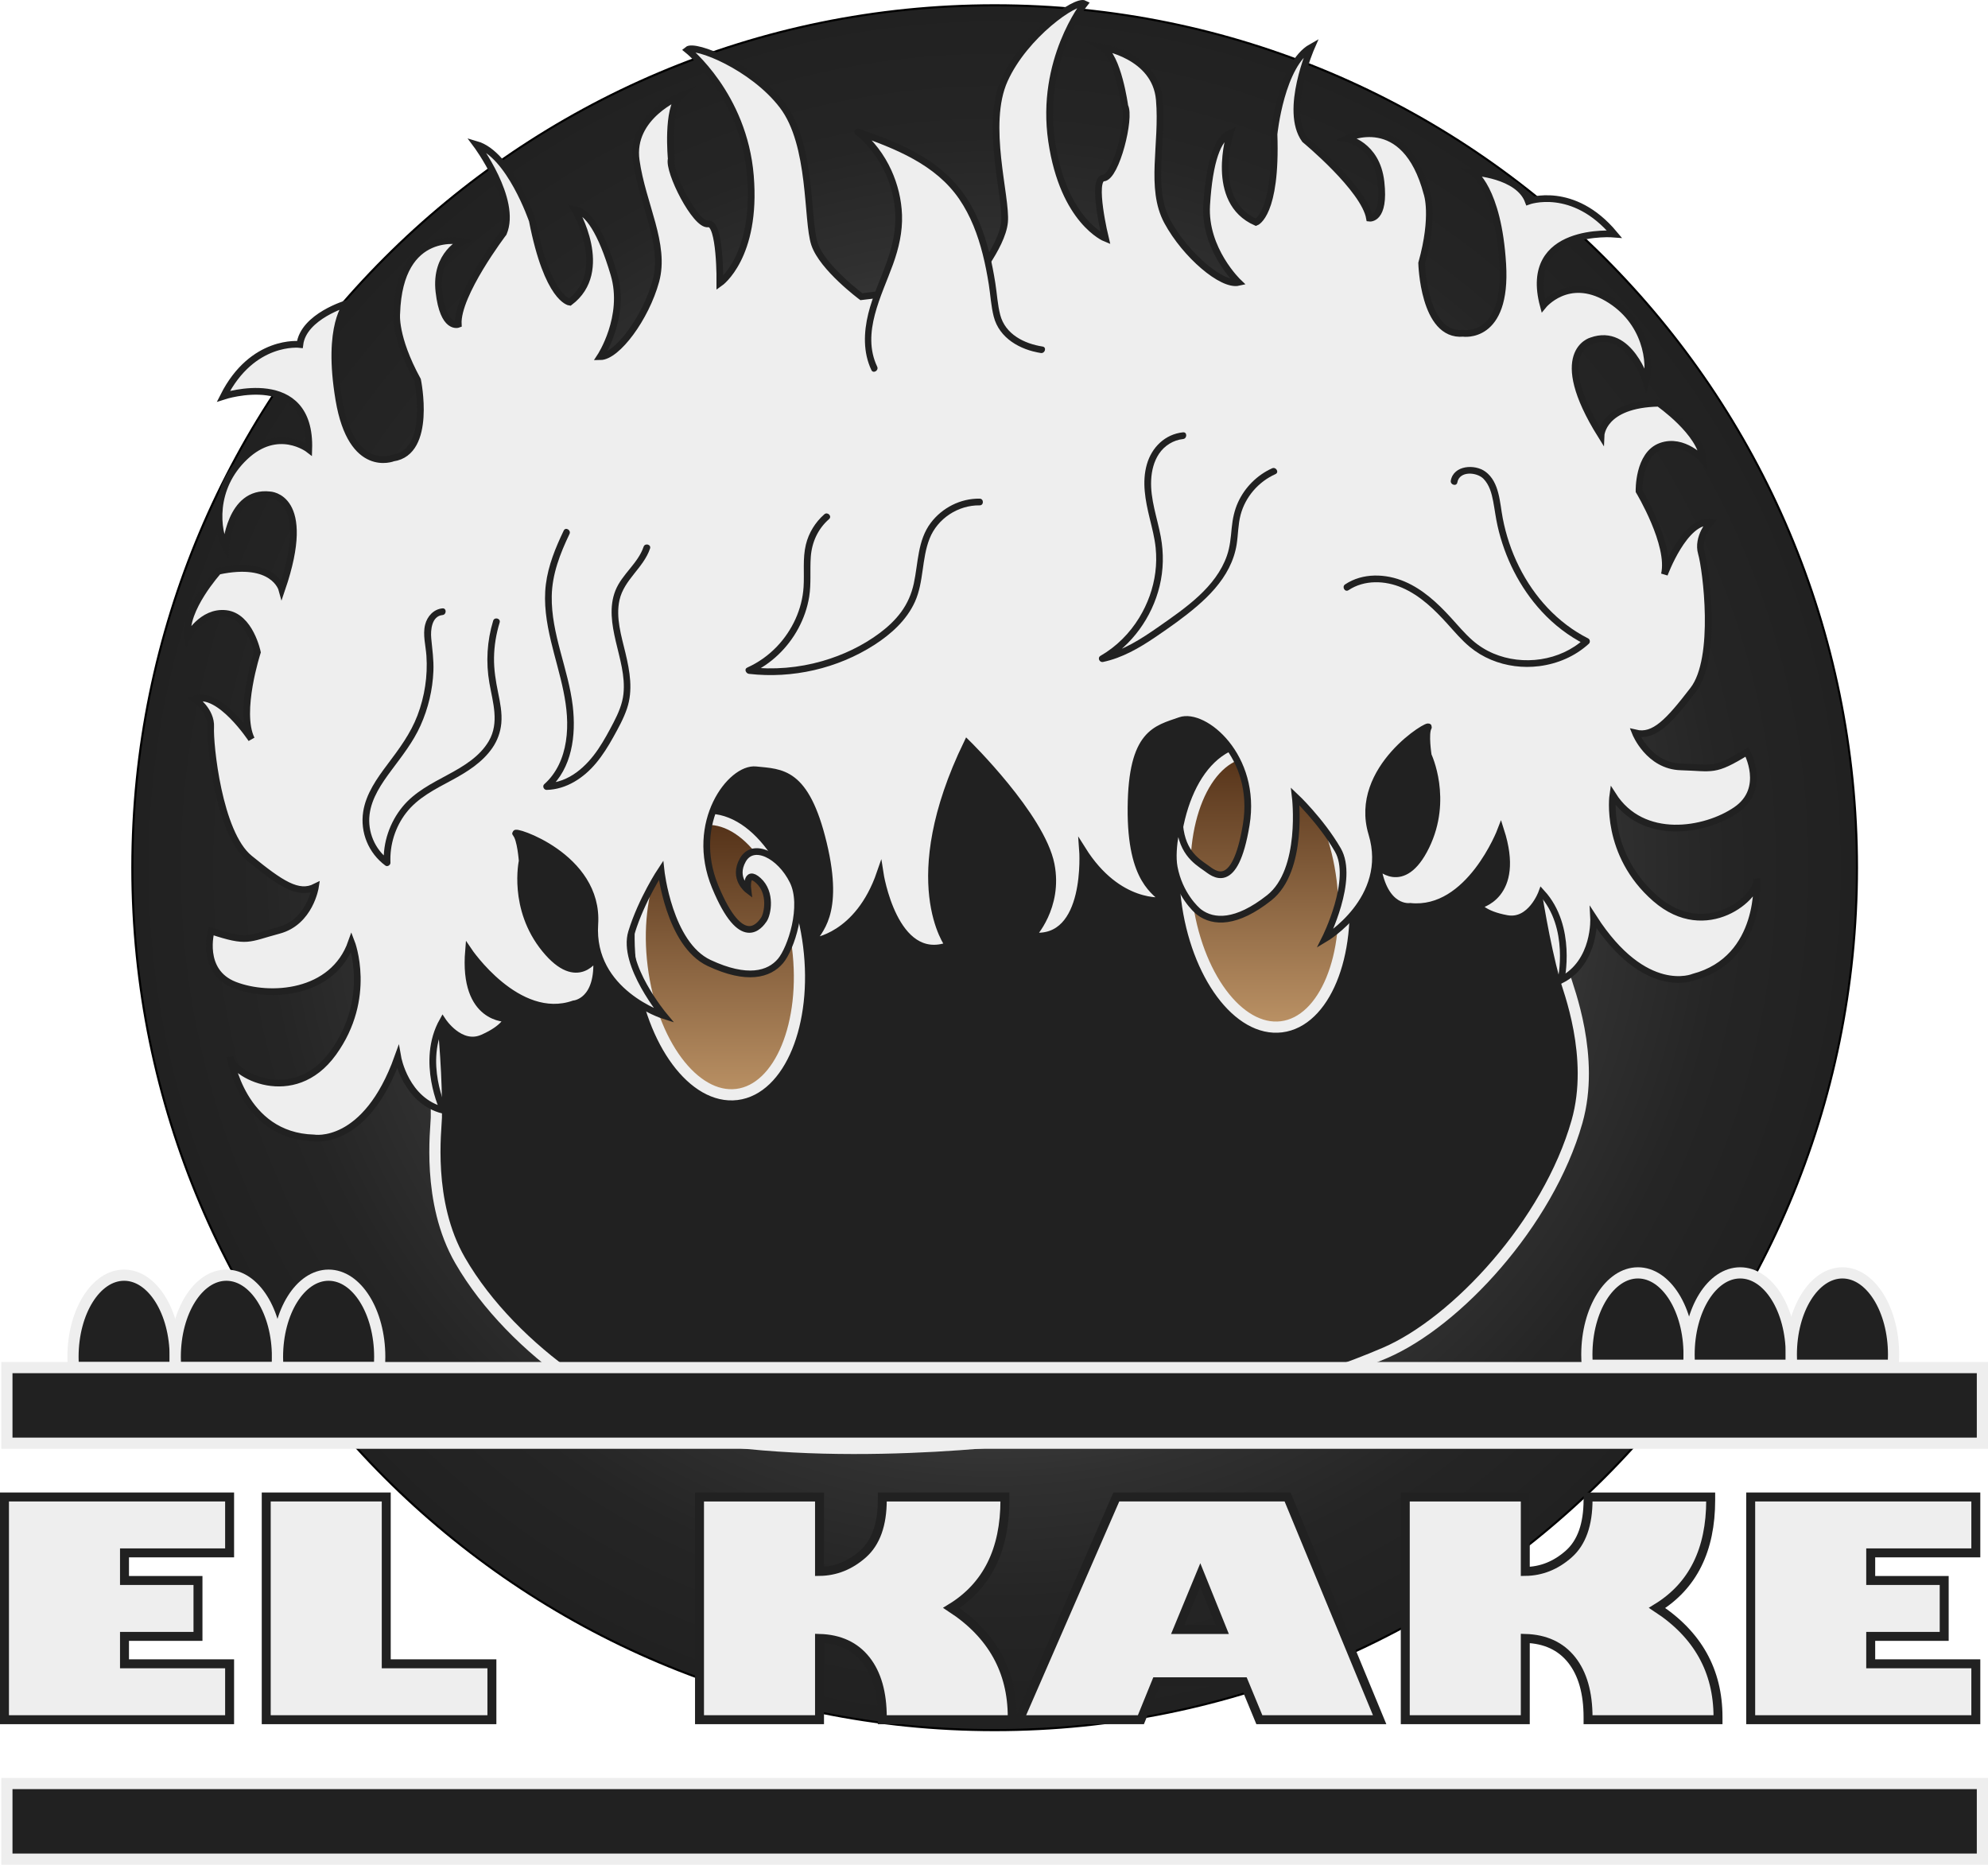
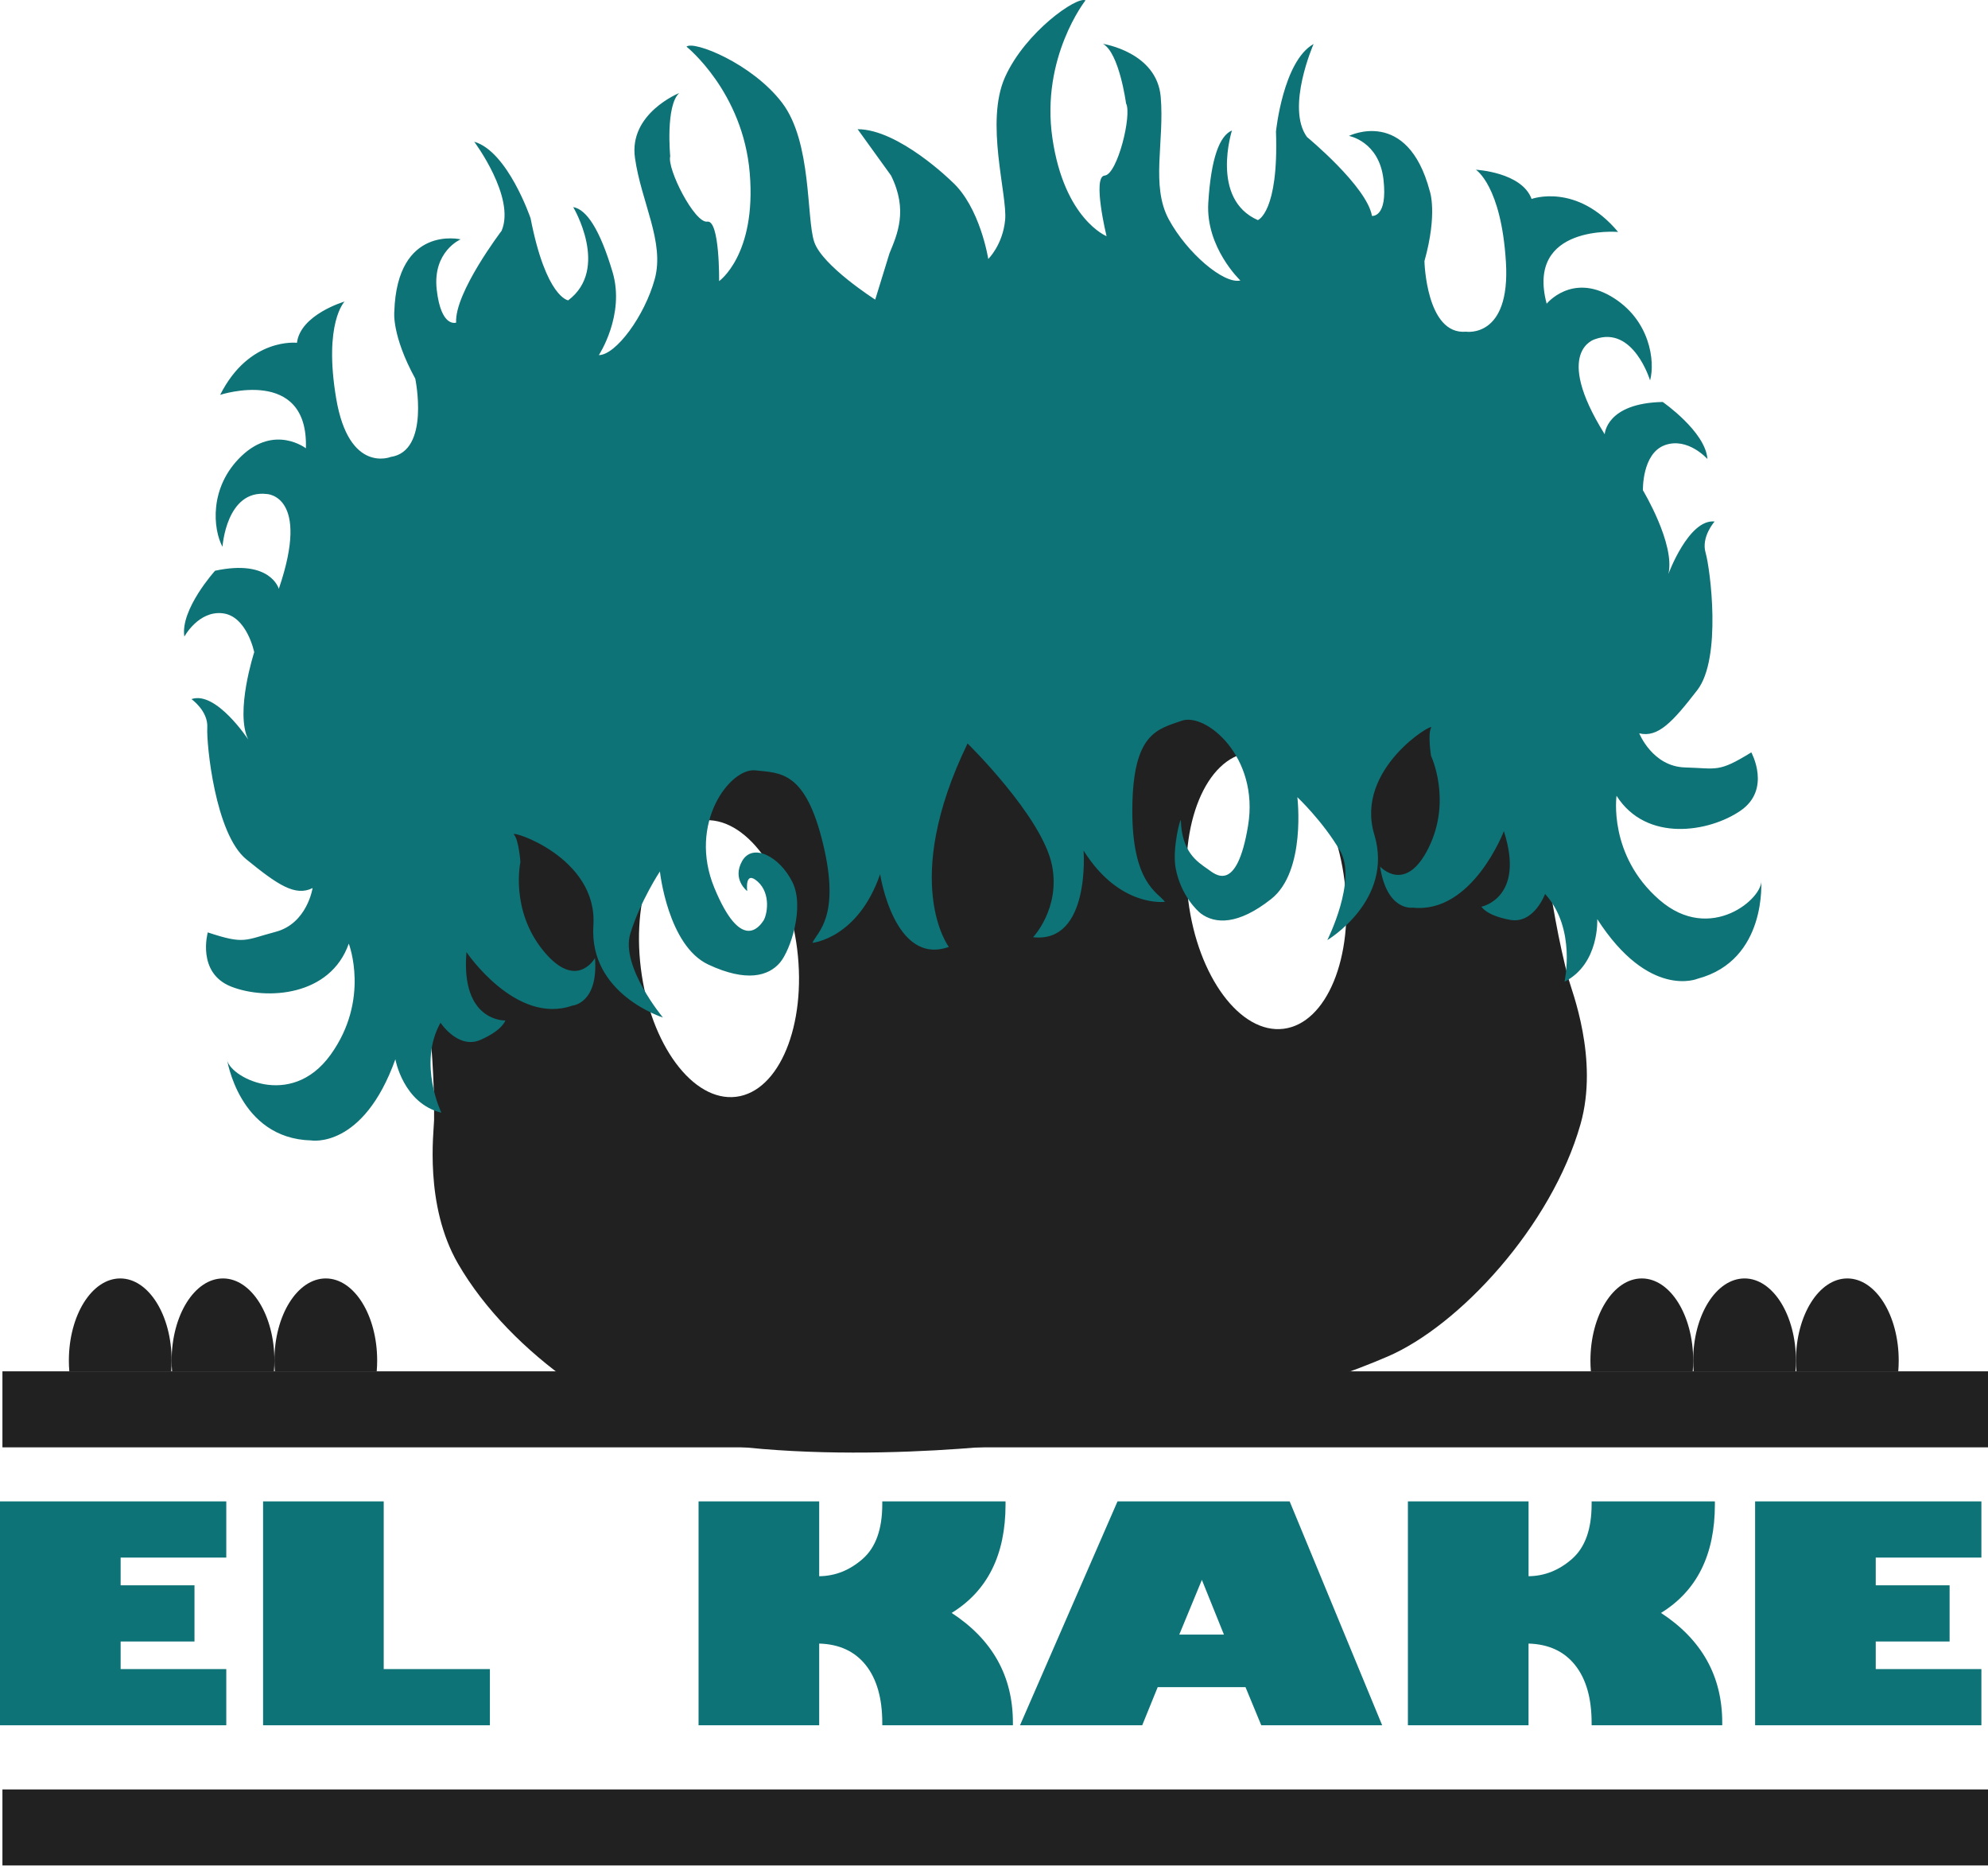
- <svg xmlns="http://www.w3.org/2000/svg" xmlns:xlink="http://www.w3.org/1999/xlink" version="1.1" x="0px" y="0px" width="888.16px" height="832.98px" viewBox="0 0 888.16 832.98" style="overflow:visible;enable-background:new 0 0 888.16 832.98;" xml:space="preserve">
+ <svg xmlns="http://www.w3.org/2000/svg" version="1.1" x="0px" y="0px" width="883.66px" height="828.98px" viewBox="0 0 883.66 828.98" style="overflow:visible;enable-background:new 0 0 883.66 828.98;" xml:space="preserve">
  <style type="text/css">
- 	.st0{fill:url(#SVGID_1_);}
- 	.st1{fill:#212121;stroke:#EEEEEE;stroke-miterlimit:10;}
- 	.st2{fill:#212121;stroke:#EEEEEE;stroke-width:5;stroke-miterlimit:10;}
- 	.st3{fill:#212121;stroke:#EEEEEE;stroke-width:0.25;stroke-miterlimit:10;}
- 	.st4{fill:#EEEEEE;stroke:#212121;stroke-width:3;stroke-miterlimit:10;}
- 	.st5{fill:#EEEEEE;}
- 	.st6{fill:#212121;}
- 	.st7{fill:url(#SVGID_2_);stroke:#EEEEEE;stroke-width:5;stroke-miterlimit:10;}
- 	.st8{fill:url(#SVGID_3_);stroke:#EEEEEE;stroke-width:5;stroke-miterlimit:10;}
- 	.st9{fill:#EEEEEE;stroke:#212121;stroke-width:4;}
- 	.st10{fill:url(#SVGID_4_);stroke:#EEEEEE;stroke-width:5;stroke-miterlimit:10;}
- 	.st11{fill:url(#SVGID_5_);stroke:#EEEEEE;stroke-width:5;stroke-miterlimit:10;}
+ 	.st0{fill:#212121;}
+ 	.st1{fill:#0D7377;}
+ 	.st2{display:none;}
+ 	.st3{display:inline;fill:#0D7377;}
</style>
  <defs>
-     <symbol id="Nuevo_sÃ­mbolo" viewBox="-408.81 -408.81 817.61 817.61">
+ </defs>
+   <g>
+     <g>
+       <line class="st0" x1="416.25" y1="523.28" x2="476.14" y2="523.28" />
+       <path class="st0" d="M697.21,435.07c-8.92-33.43-12.84-76.61-12.84-76.61s-81.59-98.5-263.26-85.09    c-179.44,31.44-234.45,146.91-234.45,146.91s6.76,42.83,6.29,77.42c-0.07,4.98-4.47,37.71,10.62,63.83    c23.65,40.95,74.27,73.67,108.37,79.15c70.69,11.37,154.46-0.88,154.46-0.88s84.67-8.67,150.43-36.99    c31.72-13.66,72.79-57.77,85.71-103.26C710.77,470.54,698.49,439.88,697.21,435.07z M327.22,487.4    c-19.18,2.38-38.15-23.17-42.36-57.07s7.92-63.32,27.11-65.7c19.18-2.38,38.15,23.17,42.36,57.07S346.4,485.02,327.22,487.4z     M570.53,457.18c-19.18,2.38-38.15-23.17-42.36-57.07s7.92-63.32,27.11-65.7c19.18-2.38,38.15,23.17,42.36,57.07    S589.71,454.79,570.53,457.18z" />
+       <path class="st0" d="M206.79,389.55" />
      <g>
+         <path class="st1" d="M381.22,57.42c18.26,0,41.79,23.18,41.79,23.18c12.66,11.33,16.27,34.48,16.27,34.48s6.43-6.2,7.5-17.35     s-9.07-43.49,0-63.56c9.07-20.06,31.95-35.95,35.72-34.01c0,0-19.97,25.34-14.7,61.3s24.06,43.5,24.06,43.5     s-6.45-26.51-0.83-26.95c5.62-0.44,12.22-26.99,9.49-32.08c0,0-2.98-22.4-10.24-26.44c0,0,23.92,3.62,25.65,23.52     s-4.51,39.51,3.59,54.47s24.44,28.87,31.82,27.17c0,0-15.48-14.67-14.26-34.54s5.03-29.8,10.52-32.13c0,0-9.76,30.48,11.51,39.83     c0,0,9.32-3.41,8.06-39.36c0,0,3.13-31.26,16.72-38.9c0,0-12.43,28.28-2.94,41.33c0,0,26.62,21.96,28.89,35.08     c0,0,7.05,0.89,5.12-16.16S599.59,60.4,599.59,60.4s25.99-12.95,35.94,24.52c0,0,3.57,9.83-2.37,31.13     c0,0,0.75,32.91,18.49,31.35c0,0,19.79,3.1,17.73-30.9s-13.35-41.07-13.35-41.07s20.38,1.05,24.76,12.98     c0,0,20.04-7.37,38.45,14.66c0,0-41.18-3.49-31.75,31.9c0,0,10.99-13.55,28.55-3.31c17.56,10.24,19.72,29.12,17.41,37.39     c0,0-7.35-24.43-24.4-18.34c0,0-19.05,4.98,4.24,42.28c0,0,0.53-13.84,25.78-14.36c0,0,19.02,13.18,19.88,25.35     c0,0-8.73-9.86-18.93-6.16s-9.75,20.05-9.75,20.05s14.44,23.94,11.33,37.2c0,0,9.02-24.53,20.54-23.32c0,0-6.07,6.81-4.01,13.88     s7.26,46.9-3.69,61.05c-10.95,14.15-17.42,21.21-25.8,19.21c0,0,5.89,14.75,20.34,15.15c14.44,0.4,14.69,2.39,29.47-6.69     c0,0,9.04,16.42-4.8,25.92c-13.83,9.5-41.81,14.3-55.1-6.63c0,0-3.81,26.39,19.06,46.26c22.86,19.87,46.54-1.21,45.22-8.88     c0,0,2.9,35.64-28.24,43.91c0,0-21.59,9.24-44.62-26.49c0,0,1.09,19.85-14.55,27.84c0,0,5.38-23.68-8.64-39.02     c0,0-4.92,13.45-15.56,11.51c-10.64-1.94-12.72-5.85-12.72-5.85s19.55-3.78,9.97-33.56c0,0-14,36.76-40.46,33.99     c0,0-11.51,1.82-14.58-18.28c0,0,11.36,12.59,21.67-8.51c10.31-21.1,0.99-40.66,0.99-40.66s-1.54-9.83,0.05-12.54     c1.58-2.72-34.12,18.2-25.27,47.49s-20.88,46.92-20.88,46.92s13.34-26.52,5.69-39.67c-7.65-13.15-19.01-23.84-19.01-23.84     s4,32.9-11.63,45.25c-14.72,11.63-24.89,11.15-31.23,6.46c-1.52-1.12-8.94-8.02-11.22-20.1c-1.67-8.83,2.24-23.13,2.29-21.31     c0.45,14.08,7.17,18.31,12.04,21.71c3.05,2.13,12.77,11.33,17.84-19.34s-18.86-50.38-29.49-46.64     c-10.79,3.79-21.67,5.39-21.96,38.94s11.63,37.43,14.49,41.53c0,0-20.13,2.76-36.15-22.77c0,0,3.14,41.33-22.45,38.5     c0,0,12.18-12.79,8.43-31.86c-4.26-21.65-37.55-54.25-37.55-54.25c-30.02,61.93-8.33,90.42-8.33,90.42     c-24.28,8.65-30.54-32.32-30.54-32.32c-9.84,28.55-30.06,30.5-30.06,30.5c1.86-4.66,12.59-11.18,4.74-43.78     c-7.84-32.6-18.81-31.65-30.16-32.86c-11.19-1.19-30.05,23.51-18.2,52.21c11.85,28.7,20,17.22,21.73,14.72     c1.73-2.5,3.56-12.03-2.41-17.45c-5.97-5.43-4.72,4.16-4.72,4.16s-6.87-5.19-2.24-13.36c4.64-8.17,16.64-2.11,22.35,9.41     c5.5,11.09-0.89,30.25-5.52,35.71c-5.11,6.03-14.91,8.84-31.87,0.9c-17.99-8.42-21.52-41.38-21.52-41.38s-8.65,13.02-13.14,27.59     s14.48,37.32,14.48,37.32s-32.92-10.33-30.91-40.88s-37.46-42.7-35.31-40.42c2.15,2.28,2.87,12.2,2.87,12.2     s-4.66,21.19,10.13,39.36s23.02,3.3,23.02,3.3c1.55,20.28-10.07,21.15-10.07,21.15c-25.14,8.79-47.06-23.78-47.06-23.78     c-2.61,31.2,17.28,30.38,17.28,30.38s-1.14,4.29-11.06,8.63c-9.92,4.34-17.75-7.62-17.75-7.62c-10.2,18.16,0.38,39.98,0.38,39.98     c-17.03-4.18-20.45-23.75-20.45-23.75c-14.37,40.09-37.48,36.07-37.48,36.07c-32.18-0.88-37.39-36.25-37.39-36.25     c0.44,7.78,28.25,22.85,46.03-1.76s8.13-49.44,8.13-49.44c-8.22,23.44-36.55,25.2-52.16,19.14     c-15.61-6.06-10.51-24.13-10.51-24.13c16.44,5.44,16.23,3.45,30.21-0.27s16.38-19.44,16.38-19.44     c-7.72,3.88-15.61-1.5-29.46-12.77c-13.85-11.26-17.76-51.24-17.35-58.6c0.41-7.36-7.04-12.59-7.04-12.59     c10.94-3.84,25.25,17.97,25.25,17.97c-6.01-12.2,2.65-38.83,2.65-38.83s-3.25-16.02-14.01-17.28s-17.04,10.35-17.04,10.35     c-1.91-12.05,13.64-29.26,13.64-29.26c24.7-5.31,28.34,8.04,28.34,8.04c14.26-41.69-5.41-42.15-5.41-42.15     c-17.97-2-19.62,23.47-19.62,23.47c-4.11-7.52-6.26-26.4,8.53-40.42c14.79-14.01,28.54-3.35,28.54-3.35     c1.2-36.64-38.11-23.75-38.11-23.75c12.96-25.68,34.13-23.13,34.13-23.13c1.58-12.63,21.18-18.34,21.18-18.34     s-9.4,9.48-3.74,43.06s24.23,26,24.23,26c17.63-2.57,10.93-34.79,10.93-34.79c-10.59-19.36-9.32-29.76-9.32-29.76     c1.24-38.77,29.47-32.15,29.47-32.15s-12.57,5.39-10.61,22.44s8.62,14.56,8.62,14.56c-0.74-13.3,20.22-40.81,20.22-40.81     c6.29-14.9-12.18-39.57-12.18-39.57c14.95,4.31,25.05,34.02,25.05,34.02c6.88,35.29,16.72,36.47,16.72,36.47     c18.6-14,2.23-41.44,2.23-41.44c5.87,1,11.82,9.79,17.49,28.86s-6.1,36.92-6.1,36.92c7.56-0.05,20.35-17.35,24.85-33.79     c4.51-16.44-5.99-34.09-8.79-53.87s19.68-28.81,19.68-28.81c-6.16,5.61-4.01,28.1-4.01,28.1c-1.51,5.58,10.9,29.91,16.47,29.05     s5.27,26.43,5.27,26.43s16.59-11.67,13.62-47.9s-28.13-56.3-28.13-56.3c3.24-2.76,29.1,7.44,42.45,24.89     c13.36,17.45,10.77,51.27,14.33,61.89s27.11,25.65,27.11,25.65l6.35-20.6c3.44-8.36,8.34-19.14,0.67-34.57L381.22,57.42" />
+         <g class="st2">
+           <path class="st3" d="M388.59,163.04c-4.45-9.18-2.81-20.16,0.46-29.83c3.26-9.67,8.05-18.9,9.79-28.95      c2.98-17.24-4.01-35.84-17.61-46.84c15.19,5.34,30.89,11.33,41.79,23.18c12.87,13.99,16.91,33.8,19.33,52.66      c0.4,3.15,0.79,6.35,2.07,9.26c3.17,7.19,11.21,11.06,18.98,12.23" />
+         </g>
        <g>
-           <radialGradient id="SVGID_1_" cx="0" cy="0" r="408.307" gradientUnits="userSpaceOnUse">
-             <stop offset="0" style="stop-color:#EEEEEE" />
-             <stop offset="0.044" style="stop-color:#DCDCDC" />
-             <stop offset="0.172" style="stop-color:#AAAAAA" />
-             <stop offset="0.304" style="stop-color:#808080" />
-             <stop offset="0.438" style="stop-color:#5E5E5E" />
-             <stop offset="0.573" style="stop-color:#434343" />
-             <stop offset="0.71" style="stop-color:#303030" />
-             <stop offset="0.85" style="stop-color:#252525" />
-             <stop offset="1" style="stop-color:#212121" />
-           </radialGradient>
-           <path class="st0" d="M0-408.31c-55.12,0-108.59,10.8-158.93,32.09c-48.62,20.56-92.29,50.01-129.79,87.5      s-66.94,81.16-87.5,129.79C-397.51-108.59-408.31-55.12-408.31,0s10.8,108.59,32.09,158.93c20.56,48.62,50.01,92.29,87.5,129.79      s81.16,66.94,129.79,87.5C-108.59,397.51-55.12,408.31,0,408.31s108.59-10.8,158.93-32.09c48.62-20.56,92.29-50.01,129.79-87.5      s66.94-81.16,87.5-129.79C397.51,108.59,408.31,55.12,408.31,0s-10.8-108.59-32.09-158.93c-20.56-48.62-50.01-92.29-87.5-129.79      s-81.16-66.94-129.79-87.5C108.59-397.51,55.12-408.31,0-408.31z" />
-           <path d="M0,407.81c55.05,0,108.46-10.78,158.74-32.05c48.56-20.54,92.17-49.94,129.63-87.4c37.45-37.45,66.86-81.06,87.4-129.63      C397.02,108.46,407.81,55.05,407.81,0s-10.78-108.46-32.05-158.74c-20.54-48.56-49.94-92.17-87.4-129.63      c-37.45-37.45-81.07-66.86-129.63-87.4C108.46-397.02,55.05-407.81,0-407.81s-108.46,10.78-158.74,32.05      c-48.56,20.54-92.17,49.94-129.63,87.4c-37.45,37.45-66.86,81.06-87.4,129.63C-397.02-108.46-407.81-55.05-407.81,0      s10.78,108.46,32.05,158.74c20.54,48.56,49.94,92.17,87.4,129.63c37.45,37.45,81.07,66.86,129.63,87.4      C-108.46,397.02-55.05,407.81,0,407.81 M0,408.81c-225.78,0-408.81-183.03-408.81-408.81S-225.78-408.81,0-408.81      S408.81-225.78,408.81,0S225.78,408.81,0,408.81L0,408.81z" />
+           <path class="st1" d="M647.63,213.61c0.92-5.86,10.03-6.57,14.17-2.32c4.14,4.25,4.75,10.68,5.69,16.54      c3.81,23.72,17.84,46.43,39.32,57.17c-13.58,12.58-36.56,13.3-50.89,1.58c-3.75-3.07-6.89-6.8-10.14-10.4      c-5.94-6.58-12.51-12.89-20.63-16.43c-8.12-3.54-18.11-3.88-25.44,1.1" />
        </g>
-       </g>
-     </symbol>
-     <symbol id="Nuevo_sÃ­mbolo_1" viewBox="-352.06 -324.76 704.11 649.52">
-       <line class="st1" x1="-16.08" y1="-200.02" x2="43.8" y2="-200.02" />
-       <path class="st2" d="M264.87-111.81c-8.92,33.43-12.84,76.61-12.84,76.61S170.44,63.3-11.24,49.89    C-190.67,18.45-245.68-97.02-245.68-97.02s6.76-42.83,6.29-77.42c-0.07-4.98-4.47-37.71,10.62-63.83    c23.65-40.95,74.27-73.67,108.37-79.15c70.69-11.37,154.46,0.88,154.46,0.88s84.67,8.67,150.43,36.99    c31.72,13.66,72.79,57.77,85.71,103.26C278.43-147.27,266.15-116.62,264.87-111.81z M-105.12-164.14    c-19.18-2.38-38.15,23.17-42.36,57.07c-4.21,33.9,7.92,63.32,27.11,65.7c19.18,2.38,38.15-23.17,42.36-57.07    C-73.8-132.34-85.94-161.75-105.12-164.14z M138.19-133.91c-19.18-2.38-38.15,23.17-42.36,57.07s7.92,63.32,27.11,65.7    c19.18,2.38,38.15-23.17,42.36-57.07S157.37-131.53,138.19-133.91z" />
-       <path class="st3" d="M-225.54-66.29" />
-       <path class="st4" d="M-20.64,195.71l20.02,2.13c0,0,13.99,16.53,15.07,27.69s-9.07,43.49,0,63.56s31.95,35.95,35.72,34.01    c0,0-19.97-25.34-14.7-61.3s24.06-43.5,24.06-43.5s-6.45,26.51-0.83,26.95c5.62,0.44,12.22,26.99,9.49,32.08    c0,0-2.98,22.4-10.24,26.44c0,0,23.92-3.62,25.65-23.52c1.73-19.9-4.51-39.51,3.59-54.47s24.44-28.87,31.82-27.17    c0,0-15.48,14.67-14.26,34.54s5.03,29.8,10.52,32.13c0,0-9.76-30.48,11.51-39.83c0,0,9.32,3.41,8.06,39.36    c0,0,3.13,31.26,16.72,38.9c0,0-12.43-28.28-2.94-41.33c0,0,26.62-21.96,28.89-35.08c0,0,7.05-0.89,5.12,16.16    s-15.39,19.41-15.39,19.41s25.99,12.95,35.94-24.52c0,0,3.57-9.83-2.37-31.13c0,0,0.75-32.91,18.49-31.35    c0,0,19.79-3.1,17.73,30.9s-13.35,41.07-13.35,41.07s20.38-1.05,24.76-12.98c0,0,20.04,7.37,38.45-14.66    c0,0-41.18,3.49-31.75-31.9c0,0,10.99,13.55,28.55,3.31c17.56-10.24,19.72-29.12,17.41-37.39c0,0-7.35,24.43-24.4,18.34    c0,0-19.05-4.98,4.24-42.28c0,0,0.53,13.84,25.78,14.36c0,0,19.02-13.18,19.88-25.35c0,0-8.73,9.86-18.93,6.16    c-10.19-3.7-9.75-20.05-9.75-20.05s14.44-23.94,11.33-37.2c0,0,9.02,24.53,20.54,23.32c0,0-6.07-6.81-4.01-13.88    c2.06-7.07,7.26-46.9-3.69-61.05C311.16,2.4,304.68-4.66,296.3-2.66c0,0,5.89-14.75,20.34-15.15c14.44-0.4,14.69-2.39,29.47,6.69    c0,0,9.04-16.42-4.8-25.92c-13.83-9.5-41.81-14.3-55.1,6.63c0,0-3.81-26.39,19.06-46.26s46.54,1.21,45.22,8.88    c0,0,2.9-35.64-28.24-43.91c0,0-21.59-9.24-44.62,26.49c0,0,1.09-19.85-14.55-27.84c0,0,5.38,23.68-8.64,39.02    c0,0-4.92-13.45-15.56-11.51c-10.64,1.94-12.72,5.85-12.72,5.85s19.55,3.78,9.97,33.56c0,0-14-36.76-40.46-33.99    c0,0-11.51-1.82-14.58,18.28c0,0,11.36-12.59,21.67,8.51s0.99,40.66,0.99,40.66s-1.54,9.83,0.05,12.54s-34.12-18.2-25.27-47.49    s-20.88-46.92-20.88-46.92s13.34,26.52,5.69,39.67s-19.01,23.84-19.01,23.84s4-32.9-11.63-45.25    c-14.72-11.63-24.89-11.15-31.23-6.46c-1.52,1.12-8.94,8.02-11.22,20.1c-1.67,8.83,2.24,23.13,2.29,21.31    c0.45-14.08,7.17-18.31,12.04-21.71c3.05-2.13,12.77-11.33,17.84,19.34S103.54,6.67,92.91,2.93C82.12-0.86,71.24-2.46,70.95-36.01    s11.63-37.43,14.49-41.53c0,0-20.13-2.76-36.15,22.77c0,0,3.14-41.33-22.45-38.5c0,0,12.18,12.79,8.43,31.86    C31.01-39.76-2.28-7.15-2.28-7.15c-30.02-61.93-8.33-90.42-8.33-90.42c-24.28-8.65-30.54,32.32-30.54,32.32    c-9.84-28.55-30.06-30.5-30.06-30.5c1.86,4.66,12.59,11.18,4.74,43.78s-18.81,31.65-30.16,32.86    c-11.19,1.19-30.05-23.51-18.2-52.21s20-17.22,21.73-14.72s3.56,12.03-2.41,17.45s-4.72-4.16-4.72-4.16s-6.87,5.19-2.24,13.36    c4.64,8.17,16.64,2.11,22.35-9.41c5.5-11.09-0.89-30.25-5.52-35.71c-5.11-6.03-14.91-8.84-31.87-0.9    c-17.99,8.42-21.52,41.38-21.52,41.38s-8.65-13.02-13.14-27.59c-4.49-14.57,14.48-37.32,14.48-37.32s-32.92,10.33-30.91,40.88    c2.01,30.55-37.46,42.7-35.31,40.42s2.87-12.2,2.87-12.2s-4.66-21.19,10.13-39.36c14.79-18.17,23.02-3.3,23.02-3.3    c1.55-20.28-10.07-21.15-10.07-21.15c-25.14-8.79-47.06,23.78-47.06,23.78c-2.61-31.2,17.28-30.38,17.28-30.38    s-1.14-4.29-11.06-8.63s-17.75,7.62-17.75,7.62c-10.2-18.16,0.38-39.98,0.38-39.98c-17.03,4.18-20.45,23.75-20.45,23.75    c-14.37-40.09-37.48-36.07-37.48-36.07c-32.18,0.88-37.39,36.25-37.39,36.25c0.44-7.78,28.25-22.85,46.03,1.76    s8.13,49.44,8.13,49.44c-8.22-23.44-36.55-25.2-52.16-19.14c-15.61,6.06-10.51,24.13-10.51,24.13    c16.44-5.44,16.23-3.45,30.21,0.27s16.38,19.44,16.38,19.44c-7.72-3.88-15.61,1.5-29.46,12.77s-17.76,51.24-17.35,58.6    c0.41,7.36-7.04,12.59-7.04,12.59c10.94,3.84,25.25-17.97,25.25-17.97c-6.01,12.2,2.65,38.83,2.65,38.83s-3.25,16.02-14.01,17.28    c-10.76,1.26-17.04-10.35-17.04-10.35c-1.91,12.05,13.64,29.26,13.64,29.26c24.7,5.31,28.34-8.04,28.34-8.04    c14.26,41.69-5.41,42.15-5.41,42.15c-17.97,2-19.62-23.47-19.62-23.47c-4.11,7.52-6.26,26.4,8.53,40.42s28.54,3.35,28.54,3.35    c1.2,36.64-38.11,23.75-38.11,23.75c12.96,25.68,34.13,23.13,34.13,23.13c1.58,12.63,21.18,18.34,21.18,18.34    s-9.4-9.48-3.74-43.06c5.66-33.58,24.23-26,24.23-26c17.63,2.57,10.93,34.79,10.93,34.79c-10.59,19.36-9.32,29.76-9.32,29.76    c1.24,38.77,29.47,32.15,29.47,32.15s-12.57-5.39-10.61-22.44c1.96-17.05,8.62-14.56,8.62-14.56    c-0.74,13.3,20.22,40.81,20.22,40.81c6.29,14.9-12.18,39.57-12.18,39.57c14.95-4.31,25.05-34.02,25.05-34.02    c6.88-35.29,16.72-36.47,16.72-36.47c18.6,14,2.23,41.44,2.23,41.44c5.87-1,11.82-9.79,17.49-28.86s-6.1-36.92-6.1-36.92    c7.56,0.05,20.35,17.35,24.85,33.79c4.51,16.44-5.99,34.09-8.79,53.87s19.68,28.81,19.68,28.81c-6.16-5.61-4.01-28.1-4.01-28.1    c-1.51-5.58,10.9-29.91,16.47-29.05c5.57,0.86,5.27-26.43,5.27-26.43s16.59,11.67,13.62,47.9s-28.13,56.3-28.13,56.3    c3.24,2.76,29.1-7.44,42.45-24.89c13.36-17.45,10.77-51.27,14.33-61.89c3.56-10.61,20.91-23.49,20.91-23.49L-20.64,195.71" />
-       <g>
-         <path class="st5" d="M-43.75,160.22c-4.45,9.18-2.81,20.16,0.46,29.83s8.05,18.9,9.79,28.95c2.98,17.24-4.01,35.84-17.61,46.84     c15.19-5.34,30.89-11.33,41.79-23.18C3.54,228.67,7.59,208.86,10,190c0.4-3.15,0.79-6.35,2.07-9.26     c3.17-7.19,11.21-11.06,18.98-12.23" />
        <g>
-           <path class="st6" d="M-42.45,160.98c-7.16,15.08,2.02,31.64,7.11,45.79c2.55,7.09,4.26,14.42,3.99,21.99      c-0.25,6.87-1.9,13.64-4.74,19.9c-3.19,7.04-7.97,13.36-13.96,18.25c-0.49-0.84-0.97-1.67-1.46-2.51      c17.08-6.01,35.08-13.03,45.72-28.57c5.09-7.44,8.3-15.97,10.5-24.67c1.13-4.47,2-9,2.72-13.55c0.75-4.72,1-9.64,2.19-14.27      c2.48-9.66,11.75-14.82,21.04-16.27c1.89-0.29,2.7,2.6,0.8,2.89c-8.26,1.29-16.7,5.5-18.95,14.18      c-1.18,4.57-1.43,9.41-2.16,14.07c-0.72,4.55-1.58,9.08-2.7,13.55c-2.18,8.68-5.35,17.26-10.3,24.76      c-5.05,7.65-11.87,13.74-19.7,18.44c-8.86,5.32-18.64,8.91-28.36,12.33c-1.37,0.48-2.62-1.56-1.46-2.51      c10.54-8.6,17.09-21.69,17.79-35.27c0.39-7.59-1.29-14.84-3.85-21.95c-2.74-7.62-6.25-14.99-8.19-22.88      c-2.05-8.36-2.38-17.29,1.38-25.22C-44.22,157.72-41.63,159.24-42.45,160.98L-42.45,160.98z" />
+           <path class="st1" d="M526.53,193.11c-3.61,0.33-7.06,1.97-9.67,4.49c-5.58,5.39-6.77,13.98-5.83,21.68s3.67,15.1,4.64,22.8      c2.52,19.84-7.89,40.72-25.24,50.67c10.42-2.14,19.44-8.4,28.13-14.52c13.12-9.24,27.28-20.03,30.28-35.78      c0.81-4.28,0.73-8.69,1.62-12.95c1.87-8.95,8.25-16.83,16.61-20.51" />
        </g>
-       </g>
-       <g>
-         <path class="st5" d="M215.29,109.65c0.92,5.86,10.03,6.57,14.17,2.32s4.75-10.68,5.69-16.54c3.81-23.72,17.84-46.43,39.32-57.17     c-13.58-12.58-36.56-13.3-50.89-1.58c-3.75,3.07-6.89,6.8-10.14,10.4c-5.94,6.58-12.51,12.89-20.63,16.43     c-8.12,3.54-18.11,3.88-25.44-1.1" />
        <g>
-           <path class="st6" d="M216.74,109.25c0.95,5.26,8.68,4.67,11.66,1.66c2.64-2.67,3.67-6.48,4.35-10.06      c0.7-3.66,1.13-7.35,1.95-10.98c3.17-14.1,9.87-27.55,19.69-38.2c5.51-5.99,12.05-11.03,19.32-14.7c-0.1,0.79-0.2,1.57-0.3,2.36      c-10.72-9.83-27.33-12.11-40.6-6.46c-3.42,1.46-6.6,3.46-9.38,5.92c-3.5,3.09-6.49,6.71-9.64,10.15      c-5.88,6.43-12.47,12.58-20.59,16.04c-8.43,3.6-18.74,3.97-26.59-1.26c-1.6-1.06-0.1-3.66,1.51-2.59      c7.07,4.7,16.33,4.37,23.92,1.1c8.07-3.48,14.52-9.77,20.32-16.2c3.19-3.53,6.28-7.21,9.96-10.25c2.87-2.38,6.05-4.29,9.49-5.73      c6.74-2.83,14.25-3.78,21.49-2.86c8.24,1.05,16.06,4.39,22.21,10.02c0.68,0.63,0.54,1.93-0.3,2.36      c-13.63,6.87-24.17,18.55-30.93,32.13c-3.39,6.81-5.81,14.09-7.25,21.55c-1.35,6.98-1.42,16.17-7.75,20.83      c-4.74,3.48-14.21,2.9-15.46-4.01C213.5,108.16,216.4,107.35,216.74,109.25L216.74,109.25z" />
+           <path class="st1" d="M286.98,243.14c-2.29,7.03-8.97,11.77-12.1,18.46c-7.07,15.08,5.94,32.71,2.85,49.08      c-0.9,4.73-3.11,9.1-5.38,13.35c-3.28,6.13-6.79,12.25-11.71,17.16c-4.92,4.91-11.45,8.56-18.4,8.66      c11.8-10.35,12.18-28.61,8.81-43.94c-3.37-15.33-9.58-30.58-7.7-46.16c0.99-8.22,4.21-16,7.79-23.47" />
        </g>
-       </g>
-       <g>
-         <path class="st5" d="M94.19,130.15c-3.61-0.33-7.06-1.97-9.67-4.49c-5.58-5.39-6.77-13.98-5.83-21.68s3.67-15.1,4.64-22.8     c2.52-19.84-7.89-40.72-25.24-50.67c10.42,2.14,19.44,8.4,28.13,14.52c13.12,9.24,27.28,20.03,30.28,35.78     c0.81,4.28,0.73,8.69,1.62,12.95c1.87,8.95,8.25,16.83,16.61,20.51" />
        <g>
-           <path class="st6" d="M94.19,131.65c-8.03-0.84-13.97-6.7-16.15-14.29c-2.29-7.96-0.66-16.19,1.24-24.05      c1.06-4.37,2.22-8.75,2.68-13.23c0.37-3.65,0.33-7.35-0.14-10.98c-0.91-7.15-3.43-14.09-7.18-20.23      c-4.27-7.01-10.2-12.95-17.31-17.06c-1.52-0.88-0.47-3.09,1.16-2.74c8.52,1.8,16.13,6.21,23.26,11.04      c6.44,4.37,12.88,8.87,18.79,13.96c5.59,4.81,10.79,10.36,14.15,16.98c1.68,3.31,2.88,6.85,3.46,10.52      c0.69,4.4,0.62,8.92,1.77,13.24c2.14,8.05,8.01,14.78,15.58,18.17c1.76,0.79,0.23,3.38-1.51,2.59      c-6.64-2.98-12.14-8.48-15.18-15.09c-1.7-3.69-2.47-7.53-2.87-11.56c-0.41-4.21-0.73-8.34-2.13-12.36      c-4.92-14.15-18.59-23.42-30.31-31.62c-7.92-5.54-16.21-10.97-25.8-12.99c0.39-0.91,0.77-1.83,1.16-2.74      c12.46,7.21,21.47,19.77,24.86,33.71c1.77,7.28,1.89,14.74,0.53,22.1c-1.57,8.43-4.73,16.72-4.29,25.41      c0.21,4.08,1.21,8.2,3.5,11.63c2.42,3.62,6.4,6.13,10.74,6.58C96.09,128.85,96.11,131.85,94.19,131.65L94.19,131.65z" />
+           <path class="st1" d="M195.66,271.75c-3.26,0.21-5.7,3.33-6.37,6.53c-0.67,3.2-0.02,6.5,0.39,9.74      c1.81,14.56-1.64,29.72-9.58,42.07c-7.23,11.24-18.44,21.35-18.68,34.71c-0.13,7.38,3.54,14.73,9.52,19.06      c-0.51-10.03,3.58-20.2,10.89-27.08c6.22-5.86,14.32-9.2,21.69-13.53c7.36-4.34,14.51-10.39,16.47-18.71      c1.74-7.39-0.93-15-2.11-22.5c-1.35-8.61-0.7-17.52,1.88-25.84" />
        </g>
-       </g>
-       <g>
-         <path class="st5" d="M51.68-62.84c1.81-1.23,3.61-2.46,5.42-3.69" />
        <g>
-           <path class="st6" d="M50.92-64.14c1.81-1.23,3.61-2.46,5.42-3.69c0.65-0.44,1.69-0.14,2.05,0.54c0.4,0.76,0.16,1.58-0.54,2.05      c-1.81,1.23-3.61,2.46-5.42,3.69c-0.65,0.44-1.69,0.14-2.05-0.54C49.98-62.85,50.23-63.67,50.92-64.14L50.92-64.14z" />
+           <path class="st1" d="M367.33,229.29c-3.87,3.33-6.65,7.9-7.85,12.86c-1.48,6.12-0.56,12.53-0.99,18.81      c-1.08,15.8-11.44,30.61-25.91,37.05c18.96,2.24,38.63-2.22,54.77-12.41c8.07-5.1,15.52-11.93,18.86-20.88      c3.36-9,2.29-19.35,6.5-27.99c4.14-8.51,13.5-14.21,22.96-14" />
        </g>
-       </g>
-       <g>
-         <path class="st5" d="M-145.36,80.12c-2.29-7.03-8.97-11.77-12.1-18.46c-7.07-15.08,5.94-32.71,2.85-49.08     c-0.9-4.73-3.11-9.1-5.38-13.35c-3.28-6.13-6.79-12.25-11.71-17.16c-4.92-4.91-11.45-8.56-18.4-8.66     c11.8,10.35,12.18,28.61,8.81,43.94s-9.58,30.58-7.7,46.16c0.99,8.22,4.21,16,7.79,23.47" />
-         <g>
-           <path class="st6" d="M-146.81,80.52c-2.52-7.45-9.62-12.21-12.56-19.49c-2.93-7.28-1.6-15.29,0.12-22.69      c1.78-7.68,4.29-15.54,3.45-23.52c-0.48-4.56-2.36-8.8-4.45-12.83c-2.08-4.01-4.25-8.01-6.77-11.76      c-5.27-7.84-13.14-15.07-23.1-15.31c0.35-0.85,0.71-1.71,1.06-2.56c10.35,9.19,12.14,24.05,10.6,37.08      c-1.96,16.54-9.66,32.15-9.38,49c0.16,9.85,3.73,19.02,7.93,27.79c0.83,1.73-1.76,3.26-2.59,1.51c-3.65-7.64-6.91-15.54-7.97-24      c-1.07-8.51,0.31-17.11,2.28-25.4c3.49-14.7,9.07-29.43,6.67-44.78c-1.13-7.27-4.08-14.13-9.66-19.09      c-0.98-0.87-0.2-2.59,1.06-2.56c8.82,0.21,16.59,5.37,22.09,11.98c2.96,3.56,5.41,7.49,7.65,11.52      c2.3,4.14,4.64,8.35,6.16,12.85c2.76,8.17,1.27,16.62-0.68,24.79c-1.82,7.61-4.42,15.81-2.67,23.68      c2.02,9.09,10.71,14.33,13.64,22.99C-143.3,81.55-146.19,82.34-146.81,80.52L-146.81,80.52z" />
-         </g>
-       </g>
-       <g>
-         <path class="st5" d="M-236.68,51.51c-3.26-0.21-5.7-3.33-6.37-6.53c-0.67-3.2-0.02-6.5,0.39-9.74     c1.81-14.56-1.64-29.72-9.58-42.07c-7.23-11.24-18.44-21.35-18.68-34.71c-0.13-7.38,3.54-14.73,9.52-19.06     c-0.51,10.03,3.58,20.2,10.89,27.08c6.22,5.86,14.32,9.2,21.69,13.53c7.36,4.34,14.51,10.39,16.47,18.71     c1.74,7.39-0.93,15-2.11,22.5c-1.35,8.61-0.7,17.52,1.88,25.84" />
-         <g>
-           <path class="st6" d="M-236.68,53.01c-3.93-0.38-6.8-3.56-7.73-7.29c-1.13-4.55,0.27-9.31,0.58-13.88      c0.62-9.05-0.78-18.17-4-26.65c-3.09-8.13-8.17-14.92-13.35-21.81c-4.75-6.31-9.64-13.16-10.89-21.15      c-1.45-9.27,2.36-18.55,9.91-24.12c0.92-0.68,2.31,0.23,2.26,1.3c-0.36,7.94,2.12,15.9,6.98,22.21      c5.23,6.79,12.99,10.62,20.37,14.6c6.84,3.69,13.67,7.92,18.17,14.43c2.27,3.29,3.64,7.05,4.01,11.03      c0.42,4.61-0.52,9.23-1.44,13.73c-1.06,5.17-1.9,10.28-1.82,15.58c0.08,5.33,0.95,10.59,2.51,15.68      c0.57,1.85-2.33,2.64-2.89,0.8c-2.75-9-3.31-18.52-1.69-27.79c1.52-8.68,4.53-17.71-0.25-25.93      c-4.04-6.94-11.23-11.23-18.1-14.94c-7.36-3.98-15.07-7.84-20.47-14.44c-5.71-6.98-8.77-15.94-8.36-24.96      c0.75,0.43,1.5,0.86,2.26,1.3c-6.25,4.61-9.56,12.53-8.61,20.21c0.92,7.42,5.38,13.85,9.72,19.7      c4.79,6.45,9.75,12.68,13.06,20.07c3.43,7.66,5.4,15.93,5.74,24.33c0.2,4.97-0.51,9.73-0.97,14.65      c-0.34,3.64,0.21,9.88,5.03,10.35C-234.77,50.19-234.75,53.19-236.68,53.01L-236.68,53.01z" />
-         </g>
-       </g>
-       <g>
-         <path class="st5" d="M-65,93.97c-3.87-3.33-6.65-7.9-7.85-12.86c-1.48-6.12-0.56-12.53-0.99-18.81     c-1.08-15.8-11.44-30.61-25.91-37.05c18.96-2.24,38.63,2.22,54.77,12.41c8.07,5.1,15.52,11.93,18.86,20.88     c3.36,9,2.29,19.35,6.5,27.99c4.14,8.51,13.5,14.21,22.96,14" />
-         <g>
-           <path class="st6" d="M-66.06,95.03c-4.03-3.53-6.98-8.3-8.24-13.52c-1.51-6.23-0.63-12.65-1.03-18.97      c-0.62-9.85-5.04-19.34-11.81-26.48c-3.81-4.01-8.33-7.24-13.37-9.51c-1.52-0.68-0.53-2.65,0.76-2.8      c19.41-2.24,39.58,2.37,56.03,12.93c7.45,4.79,14.46,11.08,18.15,19.29c4.02,8.96,2.95,19.13,6.53,28.19      c3.54,8.98,12.76,15,22.37,14.86c1.93-0.03,1.93,2.97,0,3c-8.52,0.13-16.74-4.06-21.85-10.83c-5.92-7.85-5.57-17.91-7.57-27.1      c-1-4.61-2.82-8.82-5.6-12.64c-2.62-3.59-5.95-6.71-9.5-9.37c-7.66-5.75-16.54-9.96-25.73-12.61      c-10.65-3.07-21.83-3.99-32.84-2.73c0.25-0.93,0.5-1.86,0.76-2.8c9.07,4.08,16.6,11.35,21.31,20.09      c2.38,4.42,4.08,9.24,4.87,14.2c0.94,5.9,0.29,11.83,0.71,17.76c0.47,6.57,3.18,12.53,8.17,16.9      C-62.49,94.18-64.62,96.3-66.06,95.03L-66.06,95.03z" />
-         </g>
-       </g>
-     </symbol>
-   </defs>
-   <use xlink:href="#Nuevo_sÃ­mbolo" width="817.61" height="817.61" x="-408.81" y="-408.81" transform="matrix(0.9435 0 0 -0.9435 444.3717 387.6054)" style="overflow:visible;" />
-   <g>
-     <linearGradient id="SVGID_2_" gradientUnits="userSpaceOnUse" x1="333.572" y1="503.135" x2="333.572" y2="345.96">
-       <stop offset="0" style="stop-color:#C69C6D" />
-       <stop offset="1" style="stop-color:#42210B" />
-     </linearGradient>
-     <path class="st7" d="M413.36,413.68c5.85,42.98-25.12,82.69-69.19,88.69s-84.53-23.97-90.39-66.95   c-5.85-42.98,25.12-82.69,69.19-88.69C367.04,340.72,407.51,370.7,413.36,413.68z" />
-     <linearGradient id="SVGID_3_" gradientUnits="userSpaceOnUse" x1="564.798" y1="471.64" x2="564.798" y2="314.465">
-       <stop offset="0" style="stop-color:#C69C6D" />
-       <stop offset="1" style="stop-color:#42210B" />
-     </linearGradient>
-     <path class="st8" d="M644.59,382.19c5.85,42.98-25.12,82.69-69.19,88.69c-44.07,6-84.53-23.97-90.39-66.95   c-5.85-42.98,25.12-82.69,69.19-88.69C598.26,309.23,638.73,339.2,644.59,382.19z" />
-   </g>
-   <g>
-     <use xlink:href="#Nuevo_sÃ­mbolo_1" width="704.11" height="649.52" x="-352.06" y="-324.76" transform="matrix(1 0 0 -1 434.338 324.7621)" style="overflow:visible;" />
-     <g>
-       <g>
-         <path class="st2" d="M78.09,610.9c0.13-1.56,0.2-3.15,0.2-4.76c0-20.17-10.23-36.52-22.84-36.52s-22.84,16.35-22.84,36.52     c0,1.62,0.07,3.2,0.2,4.76H78.09z" />
-         <path class="st2" d="M123.77,610.9c0.13-1.56,0.2-3.15,0.2-4.76c0-20.17-10.23-36.52-22.84-36.52s-22.84,16.35-22.84,36.52     c0,1.62,0.07,3.2,0.2,4.76H123.77z" />
-         <path class="st2" d="M169.45,610.9c0.13-1.56,0.2-3.15,0.2-4.76c0-20.17-10.23-36.52-22.84-36.52s-22.84,16.35-22.84,36.52     c0,1.62,0.07,3.2,0.2,4.76H169.45z" />
-       </g>
-       <g>
-         <path class="st2" d="M754.42,609.87c0.13-1.56,0.2-3.15,0.2-4.76c0-20.17-10.23-36.52-22.84-36.52s-22.84,16.35-22.84,36.52     c0,1.62,0.07,3.2,0.2,4.76H754.42z" />
-         <path class="st2" d="M800.09,609.87c0.13-1.56,0.2-3.15,0.2-4.76c0-20.17-10.23-36.52-22.84-36.52s-22.84,16.35-22.84,36.52     c0,1.62,0.07,3.2,0.2,4.76H800.09z" />
-         <path class="st2" d="M845.77,609.87c0.13-1.56,0.2-3.15,0.2-4.76c0-20.17-10.23-36.52-22.84-36.52s-22.84,16.35-22.84,36.52     c0,1.62,0.07,3.2,0.2,4.76H845.77z" />
      </g>
    </g>
    <g>
-       <path class="st9" d="M55.62,743.22h46.96v24.97H2v-99.49h100.58v24.97H55.62V706h32.83v24.97H55.62V743.22z" />
-       <path class="st9" d="M219.76,768.19H118.94v-99.49h53.62v74.52h47.2V768.19z" />
-       <path class="st9" d="M312.51,668.71h53.62v33.25c7.16-0.09,13.63-2.67,19.39-7.76c5.76-5.09,8.65-13.17,8.65-24.25v-1.24h54.79    v1.37c0,22.3-7.98,38.36-23.95,48.18c18.15,11.87,27.22,28.12,27.22,48.76v1.17h-58.06v-1.04c0-10.95-2.44-19.5-7.3-25.65    c-4.87-6.15-11.78-9.36-20.74-9.62v36.31h-53.62V668.71z" />
-       <path class="st9" d="M516.6,751.24l-6.89,16.95h-54.32l43.34-99.49h76.52l41.12,99.49h-53.74l-7.01-16.95H516.6z M526.18,727.9    h19.86l-9.81-24.32L526.18,727.9z" />
-       <path class="st9" d="M627.82,668.71h53.62v33.25c7.17-0.09,13.63-2.67,19.39-7.76c5.76-5.09,8.65-13.17,8.65-24.25v-1.24h54.79    v1.37c0,22.3-7.98,38.36-23.95,48.18c18.15,11.87,27.22,28.12,27.22,48.76v1.17h-58.06v-1.04c0-10.95-2.44-19.5-7.3-25.65    c-4.87-6.15-11.78-9.36-20.74-9.62v36.31h-53.62V668.71z" />
-       <path class="st9" d="M835.76,743.22h46.96v24.97H782.14v-99.49h100.58v24.97h-46.96V706h32.83v24.97h-32.83V743.22z" />
+       <g>
+         <path class="st0" d="M76.09,609.4c0.13-1.56,0.2-3.15,0.2-4.76c0-20.17-10.23-36.52-22.84-36.52s-22.84,16.35-22.84,36.52     c0,1.62,0.07,3.2,0.2,4.76H76.09z" />
+         <path class="st0" d="M121.77,609.4c0.13-1.56,0.2-3.15,0.2-4.76c0-20.17-10.23-36.52-22.84-36.52s-22.84,16.35-22.84,36.52     c0,1.62,0.07,3.2,0.2,4.76H121.77z" />
+         <path class="st0" d="M167.45,609.4c0.13-1.56,0.2-3.15,0.2-4.76c0-20.17-10.23-36.52-22.84-36.52s-22.84,16.35-22.84,36.52     c0,1.62,0.07,3.2,0.2,4.76H167.45z" />
+       </g>
+       <g>
+         <path class="st0" d="M752.42,609.4c0.13-1.56,0.2-3.15,0.2-4.76c0-20.17-10.23-36.52-22.84-36.52s-22.84,16.35-22.84,36.52     c0,1.62,0.07,3.2,0.2,4.76H752.42z" />
+         <path class="st0" d="M798.09,609.4c0.13-1.56,0.2-3.15,0.2-4.76c0-20.17-10.23-36.52-22.84-36.52s-22.84,16.35-22.84,36.52     c0,1.62,0.07,3.2,0.2,4.76H798.09z" />
+         <path class="st0" d="M843.77,609.4c0.13-1.56,0.2-3.15,0.2-4.76c0-20.17-10.23-36.52-22.84-36.52s-22.84,16.35-22.84,36.52     c0,1.62,0.07,3.2,0.2,4.76H843.77z" />
+       </g>
    </g>
-     <rect x="3.08" y="610.9" class="st2" width="882.58" height="33.78" />
-     <rect x="3.08" y="796.7" class="st2" width="882.58" height="33.78" />
+     <g>
+       <path class="st1" d="M53.62,741.72h46.96v24.97H0v-99.49h100.58v24.97H53.62v12.32h32.83v24.97H53.62V741.72z" />
+       <path class="st1" d="M217.76,766.69H116.94v-99.49h53.62v74.52h47.2V766.69z" />
+       <path class="st1" d="M310.51,667.21h53.62v33.25c7.16-0.09,13.63-2.67,19.39-7.76c5.76-5.09,8.65-13.17,8.65-24.25v-1.24h54.79    v1.37c0,22.3-7.98,38.36-23.95,48.18c18.15,11.87,27.22,28.12,27.22,48.76v1.17h-58.06v-1.04c0-10.95-2.44-19.5-7.3-25.65    c-4.87-6.15-11.78-9.36-20.74-9.62v36.31h-53.62V667.21z" />
+       <path class="st1" d="M514.6,749.74l-6.89,16.95h-54.32l43.34-99.49h76.52l41.12,99.49h-53.74l-7.01-16.95H514.6z M524.18,726.4    h19.86l-9.81-24.32L524.18,726.4z" />
+       <path class="st1" d="M625.82,667.21h53.62v33.25c7.16-0.09,13.63-2.67,19.39-7.76c5.76-5.09,8.64-13.17,8.64-24.25v-1.24h54.79    v1.37c0,22.3-7.98,38.36-23.95,48.18c18.15,11.87,27.22,28.12,27.22,48.76v1.17h-58.06v-1.04c0-10.95-2.43-19.5-7.3-25.65    c-4.87-6.15-11.78-9.36-20.74-9.62v36.31h-53.62V667.21z" />
+       <path class="st1" d="M833.76,741.72h46.96v24.97H780.14v-99.49h100.58v24.97h-46.96v12.32h32.83v24.97h-32.83V741.72z" />
+     </g>
+     <rect x="1.08" y="609.4" class="st0" width="882.58" height="33.78" />
+     <rect x="1.08" y="795.2" class="st0" width="882.58" height="33.78" />
  </g>
</svg>
